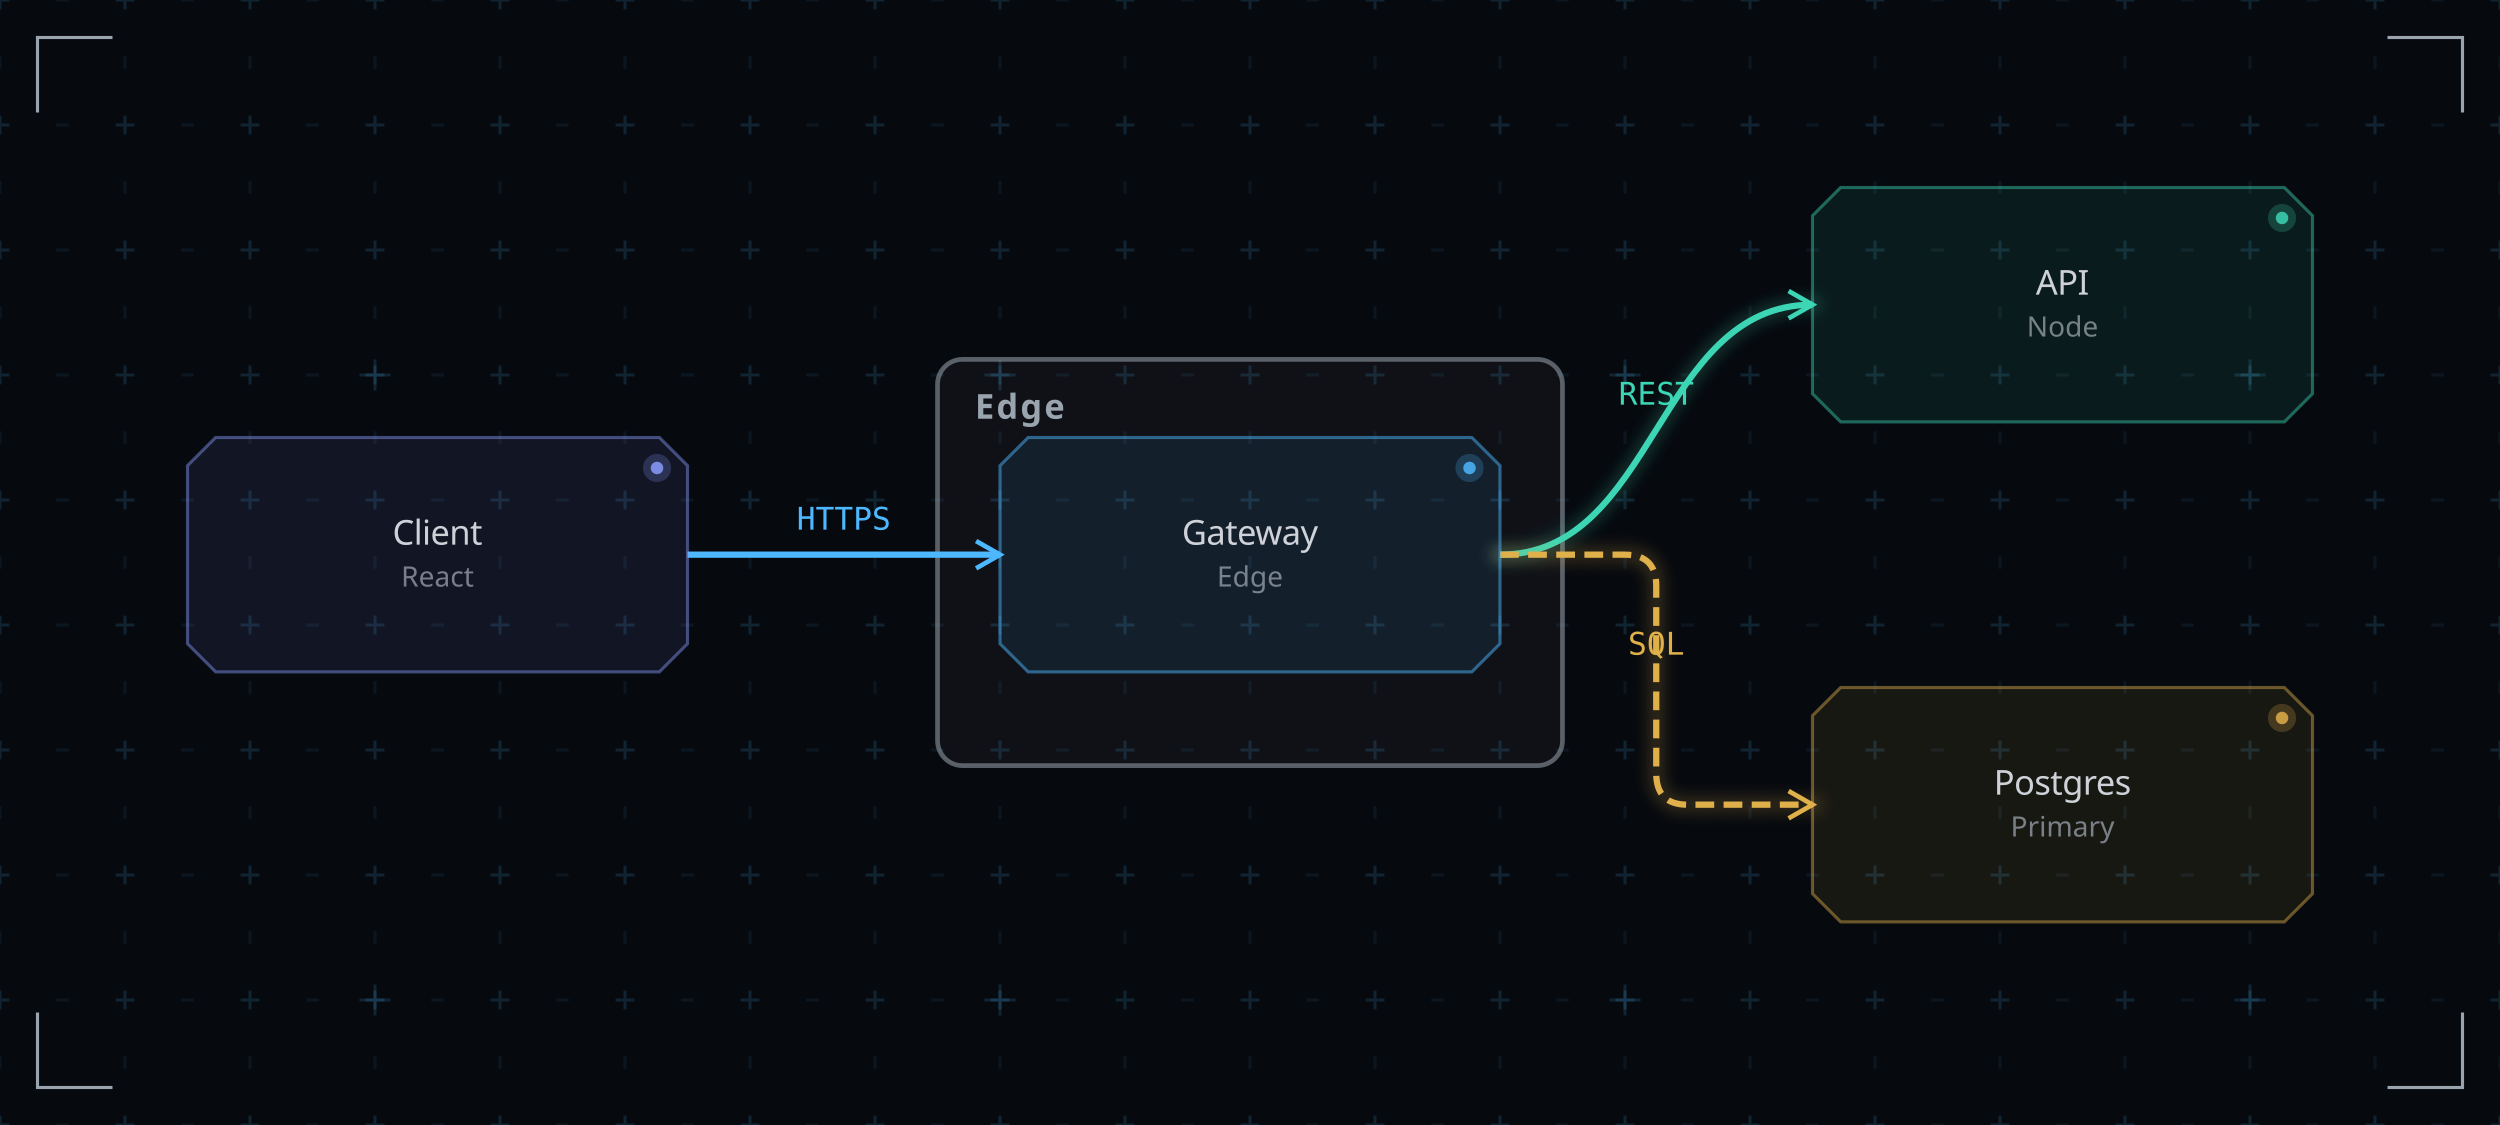
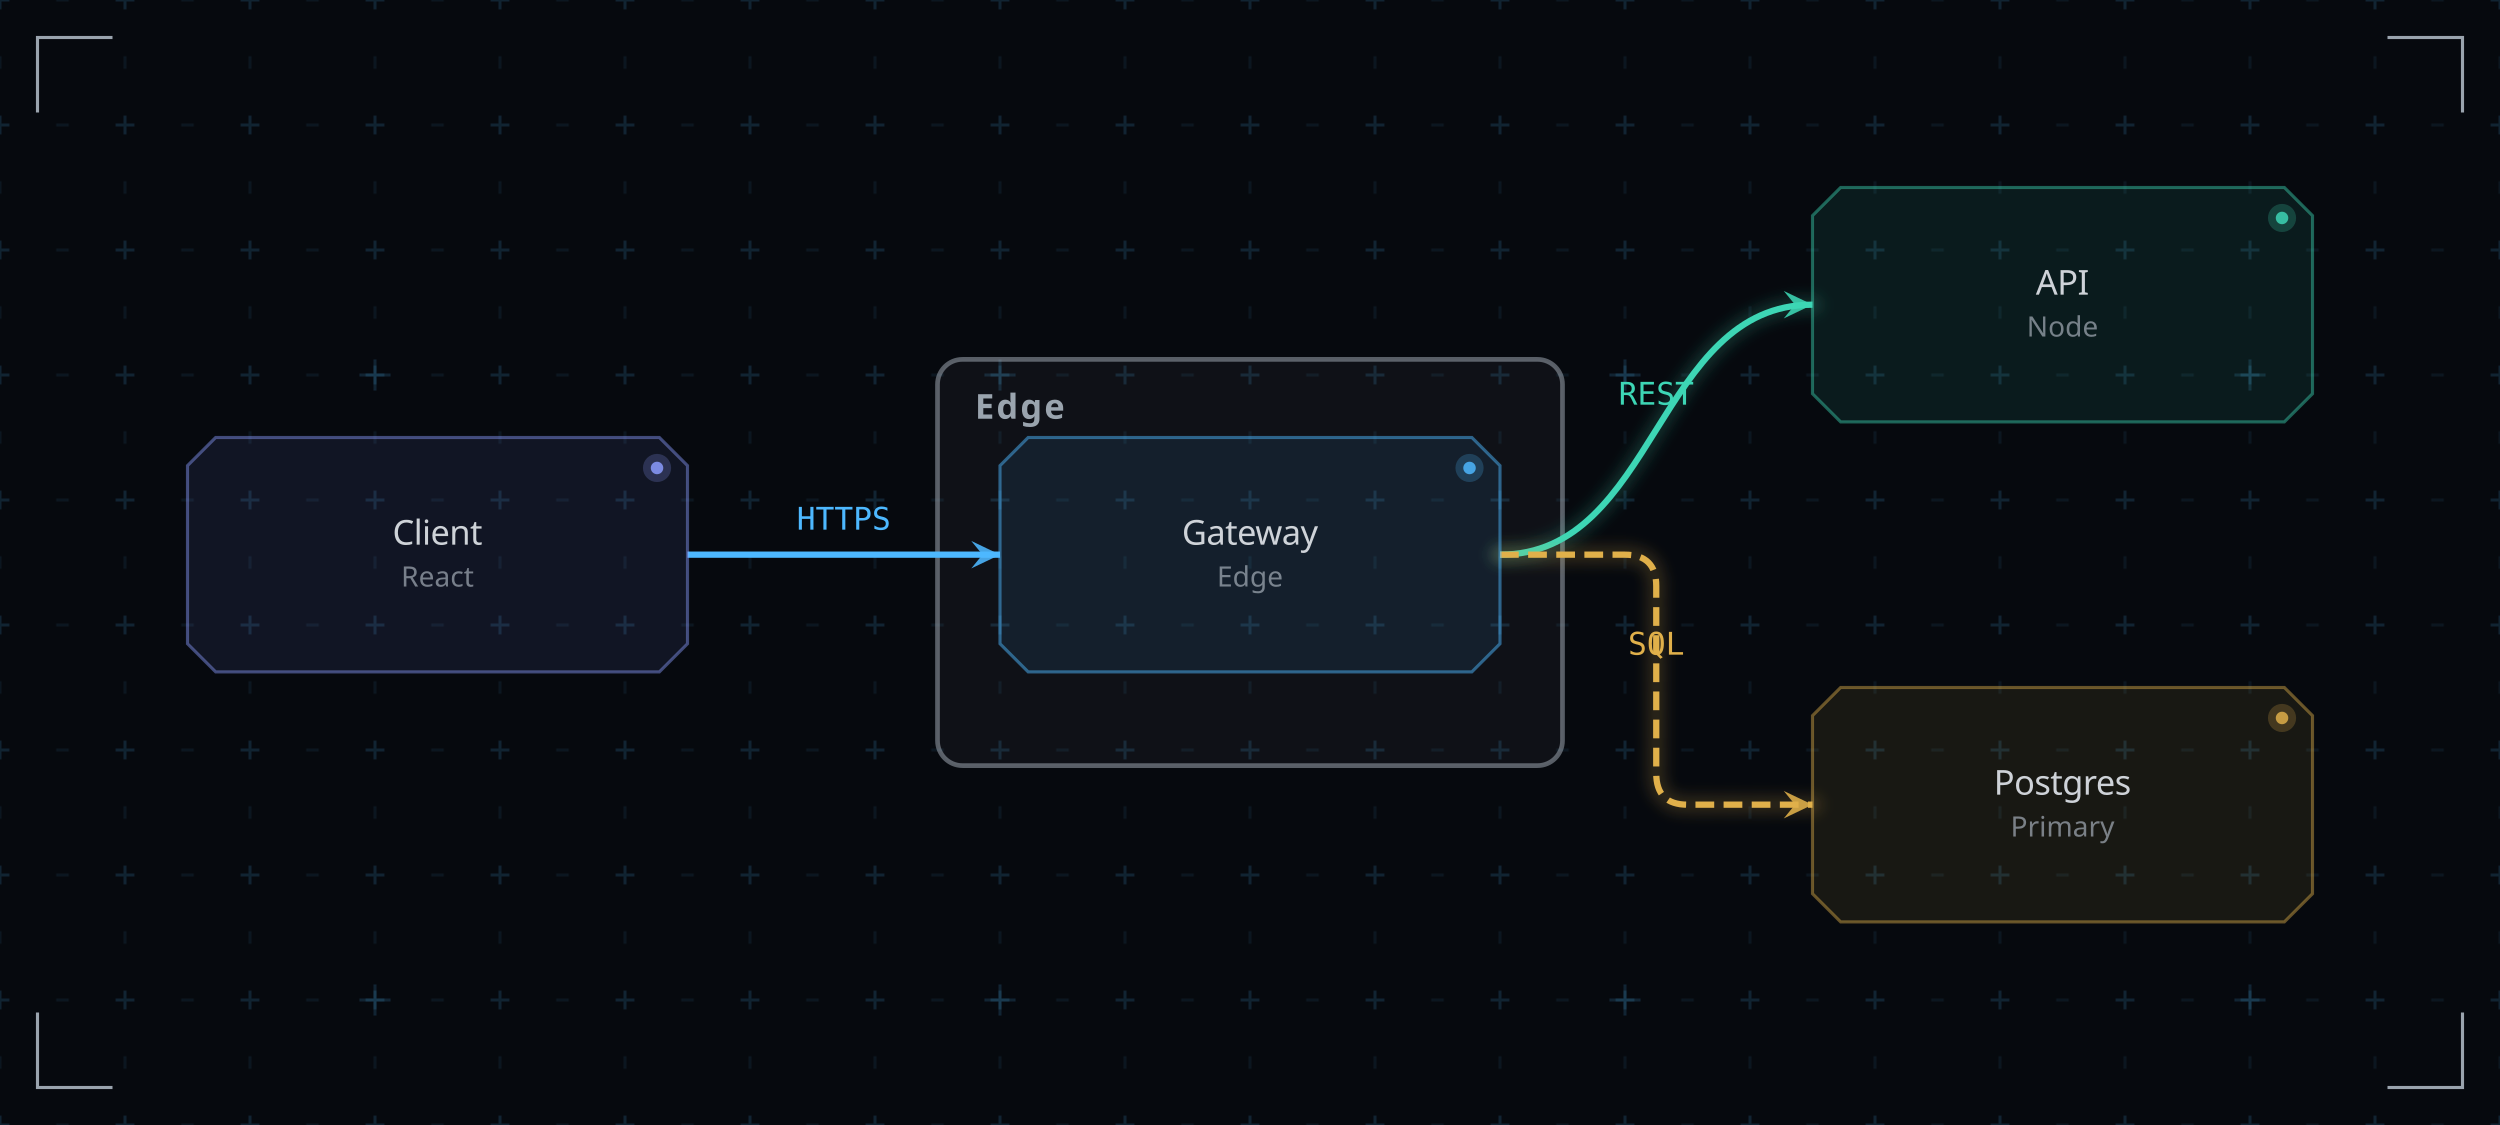
<svg xmlns="http://www.w3.org/2000/svg" width="800" height="360" viewBox="-20 -20 800 360">
  <defs>
    <filter id="arc-glow" x="-40%" y="-40%" width="180%" height="180%">
      <feGaussianBlur stdDeviation="2" />
    </filter>
  </defs>
  <rect x="-20" y="-20" width="800" height="360" fill="#06090e" />
  <defs>
    <pattern id="grid" width="40" height="40" patternUnits="userSpaceOnUse">
      <path d="M 20 17 L 20 23 M 17 20 L 23 20" stroke="rgba(77, 184, 255, 0.16)" stroke-width="1" />
      <path d="M 20 0 L 20 2 M 20 40 L 20 38 M 0 20 L 2 20 M 40 20 L 38 20" stroke="rgba(77, 184, 255, 0.16)" stroke-width="1" opacity="0.5" />
    </pattern>
    <pattern id="grid-major" width="200" height="200" patternUnits="userSpaceOnUse">
      <path d="M 100 95 L 100 105 M 95 100 L 105 100" stroke="rgba(77, 184, 255, 0.16)" stroke-width="1" />
    </pattern>
  </defs>
  <g opacity="0.9">
    <rect x="-20" y="-20" width="800" height="360" fill="url(#grid)" />
    <rect x="-20" y="-20" width="800" height="360" fill="url(#grid-major)" />
  </g>
  <rect x="280" y="95" width="200" height="130" rx="8" fill="#9aa4ae0f" stroke="#9aa4ae" stroke-opacity="0.55" stroke-width="1.5" />
  <text x="292" y="114" fill="#9aa4ae" font-size="11" font-weight="600" letter-spacing="0.7" font-family="'Space Grotesk', system-ui, sans-serif">Edge</text>
  <path d="M 200 157.5 C 250 157.5, 250 157.5, 300 157.5" fill="none" stroke="#4db8ff" stroke-width="6" stroke-opacity="0.18" stroke-linecap="round" filter="url(#arc-glow)" />
  <path d="M 200 157.5 C 250 157.5, 250 157.5, 300 157.5" fill="none" stroke="#4db8ff" stroke-width="2" />
-   <path d="M -7 -4 L 0 0 L -7 4" fill="none" stroke="#4db8ff" stroke-width="1.5" stroke-linecap="square" transform="translate(300 157.5) rotate(0)" />
+   <path d="M 0 0 L -9.2 -4.4 L -5.6 0 L -9.2 4.4 Z" fill="#4db8ff" fill-opacity="0.88" transform="translate(300 157.5) rotate(0)" />
  <text x="250" y="149.5" text-anchor="middle" fill="#4db8ff" font-size="10" font-family="'JetBrains Mono', ui-monospace, monospace">HTTPS</text>
  <path d="M 460 157.5 C 510 157.5, 510 77.5, 560 77.5" fill="none" stroke="#3dd6b5" stroke-width="6" stroke-opacity="0.18" stroke-linecap="round" filter="url(#arc-glow)" />
  <path d="M 460 157.5 C 510 157.5, 510 77.5, 560 77.5" fill="none" stroke="#3dd6b5" stroke-width="2" />
-   <path d="M -7 -4 L 0 0 L -7 4" fill="none" stroke="#3dd6b5" stroke-width="1.5" stroke-linecap="square" transform="translate(560 77.5) rotate(0)" />
+   <path d="M 0 0 L -9.2 -4.4 L -5.6 0 L -9.2 4.4 Z" fill="#3dd6b5" fill-opacity="0.88" transform="translate(560 77.5) rotate(0)" />
  <text x="510" y="109.5" text-anchor="middle" fill="#3dd6b5" font-size="10" font-family="'JetBrains Mono', ui-monospace, monospace">REST</text>
  <path d="M 460 157.5 L 500 157.5 Q 510 157.5 510 167.5 L 510 227.5 Q 510 237.5 520 237.5 L 560 237.5" fill="none" stroke="#e0b04a" stroke-width="6" stroke-opacity="0.18" stroke-linecap="round" filter="url(#arc-glow)" stroke-dasharray="6 3" />
  <path d="M 460 157.5 L 500 157.5 Q 510 157.5 510 167.5 L 510 227.5 Q 510 237.5 520 237.5 L 560 237.5" fill="none" stroke="#e0b04a" stroke-width="2" stroke-dasharray="6 3" />
-   <path d="M -7 -4 L 0 0 L -7 4" fill="none" stroke="#e0b04a" stroke-width="1.5" stroke-linecap="square" transform="translate(560 237.5) rotate(0)" />
+   <path d="M 0 0 L -9.2 -4.4 L -5.6 0 L -9.2 4.4 Z" fill="#e0b04a" fill-opacity="0.88" transform="translate(560 237.5) rotate(0)" />
  <text x="510" y="189.5" text-anchor="middle" fill="#e0b04a" font-size="10" font-family="'JetBrains Mono', ui-monospace, monospace">SQL</text>
  <g opacity="0.88">
    <path d="M 9 0 L 151 0 L 160 9 L 160 66 L 151 75 L 9 75 L 0 66 L 0 9 Z" transform="translate(40 120)" fill="#8b9cff1a" stroke="#8b9cff" stroke-width="1" stroke-opacity="0.5" />
    <defs>
      <clipPath id="clip-client">
        <path d="M 9 0 L 151 0 L 160 9 L 160 66 L 151 75 L 9 75 L 0 66 L 0 9 Z" />
      </clipPath>
    </defs>
    <g transform="translate(40 120)" clip-path="url(#clip-client)">
      <circle cx="150.25" cy="9.75" r="4.5" fill="#8b9cff" opacity="0.25" />
      <circle cx="150.25" cy="9.75" r="2" fill="#8b9cff" />
    </g>
    <g transform="translate(40 120)" clip-path="url(#clip-client)">
      <text x="80" y="34.3" text-anchor="middle" fill="#e8edf2" font-size="11" font-weight="500" font-family="'Space Grotesk', system-ui, sans-serif" letter-spacing="-0.165">Client</text>
      <text x="80" y="47.7" text-anchor="middle" fill="#b4bec9" opacity="0.72" font-size="9" font-family="'Space Grotesk', system-ui, sans-serif">React</text>
    </g>
  </g>
  <g opacity="0.88">
    <path d="M 9 0 L 151 0 L 160 9 L 160 66 L 151 75 L 9 75 L 0 66 L 0 9 Z" transform="translate(300 120)" fill="#4db8ff1a" stroke="#4db8ff" stroke-width="1" stroke-opacity="0.55" />
    <defs>
      <clipPath id="clip-gateway">
        <path d="M 9 0 L 151 0 L 160 9 L 160 66 L 151 75 L 9 75 L 0 66 L 0 9 Z" />
      </clipPath>
    </defs>
    <g transform="translate(300 120)" clip-path="url(#clip-gateway)">
      <circle cx="150.25" cy="9.75" r="4.5" fill="#4db8ff" opacity="0.25" />
      <circle cx="150.25" cy="9.75" r="2" fill="#4db8ff" />
    </g>
    <g transform="translate(300 120)" clip-path="url(#clip-gateway)">
      <text x="80" y="34.3" text-anchor="middle" fill="#e8edf2" font-size="11" font-weight="500" font-family="'Space Grotesk', system-ui, sans-serif" letter-spacing="-0.165">Gateway</text>
      <text x="80" y="47.7" text-anchor="middle" fill="#b4bec9" opacity="0.72" font-size="9" font-family="'Space Grotesk', system-ui, sans-serif">Edge</text>
    </g>
  </g>
  <g opacity="0.88">
    <path d="M 9 0 L 151 0 L 160 9 L 160 66 L 151 75 L 9 75 L 0 66 L 0 9 Z" transform="translate(560 40)" fill="#3dd6b51a" stroke="#3dd6b5" stroke-width="1" stroke-opacity="0.5" />
    <defs>
      <clipPath id="clip-api">
        <path d="M 9 0 L 151 0 L 160 9 L 160 66 L 151 75 L 9 75 L 0 66 L 0 9 Z" />
      </clipPath>
    </defs>
    <g transform="translate(560 40)" clip-path="url(#clip-api)">
      <circle cx="150.25" cy="9.75" r="4.5" fill="#3dd6b5" opacity="0.25" />
      <circle cx="150.25" cy="9.75" r="2" fill="#3dd6b5" />
    </g>
    <g transform="translate(560 40)" clip-path="url(#clip-api)">
      <text x="80" y="34.3" text-anchor="middle" fill="#e8edf2" font-size="11" font-weight="500" font-family="'Space Grotesk', system-ui, sans-serif" letter-spacing="-0.165">API</text>
      <text x="80" y="47.7" text-anchor="middle" fill="#b4bec9" opacity="0.72" font-size="9" font-family="'Space Grotesk', system-ui, sans-serif">Node</text>
    </g>
  </g>
  <g opacity="0.88">
    <path d="M 9 0 L 151 0 L 160 9 L 160 66 L 151 75 L 9 75 L 0 66 L 0 9 Z" transform="translate(560 200)" fill="#e0b04a1a" stroke="#e0b04a" stroke-width="1" stroke-opacity="0.5" />
    <defs>
      <clipPath id="clip-db">
        <path d="M 9 0 L 151 0 L 160 9 L 160 66 L 151 75 L 9 75 L 0 66 L 0 9 Z" />
      </clipPath>
    </defs>
    <g transform="translate(560 200)" clip-path="url(#clip-db)">
      <circle cx="150.25" cy="9.75" r="4.5" fill="#e0b04a" opacity="0.25" />
      <circle cx="150.25" cy="9.75" r="2" fill="#e0b04a" />
    </g>
    <g transform="translate(560 200)" clip-path="url(#clip-db)">
      <text x="80" y="34.3" text-anchor="middle" fill="#e8edf2" font-size="11" font-weight="500" font-family="'Space Grotesk', system-ui, sans-serif" letter-spacing="-0.165">Postgres</text>
      <text x="80" y="47.7" text-anchor="middle" fill="#b4bec9" opacity="0.72" font-size="9" font-family="'Space Grotesk', system-ui, sans-serif">Primary</text>
    </g>
  </g>
  <path d="M -8 16 V -8 H 16 M 744 -8 H 768 V 16 M 768 304 V 328 H 744 M 16 328 H -8 V 304" stroke="#9aa4ae" stroke-width="1" fill="none" />
</svg>
